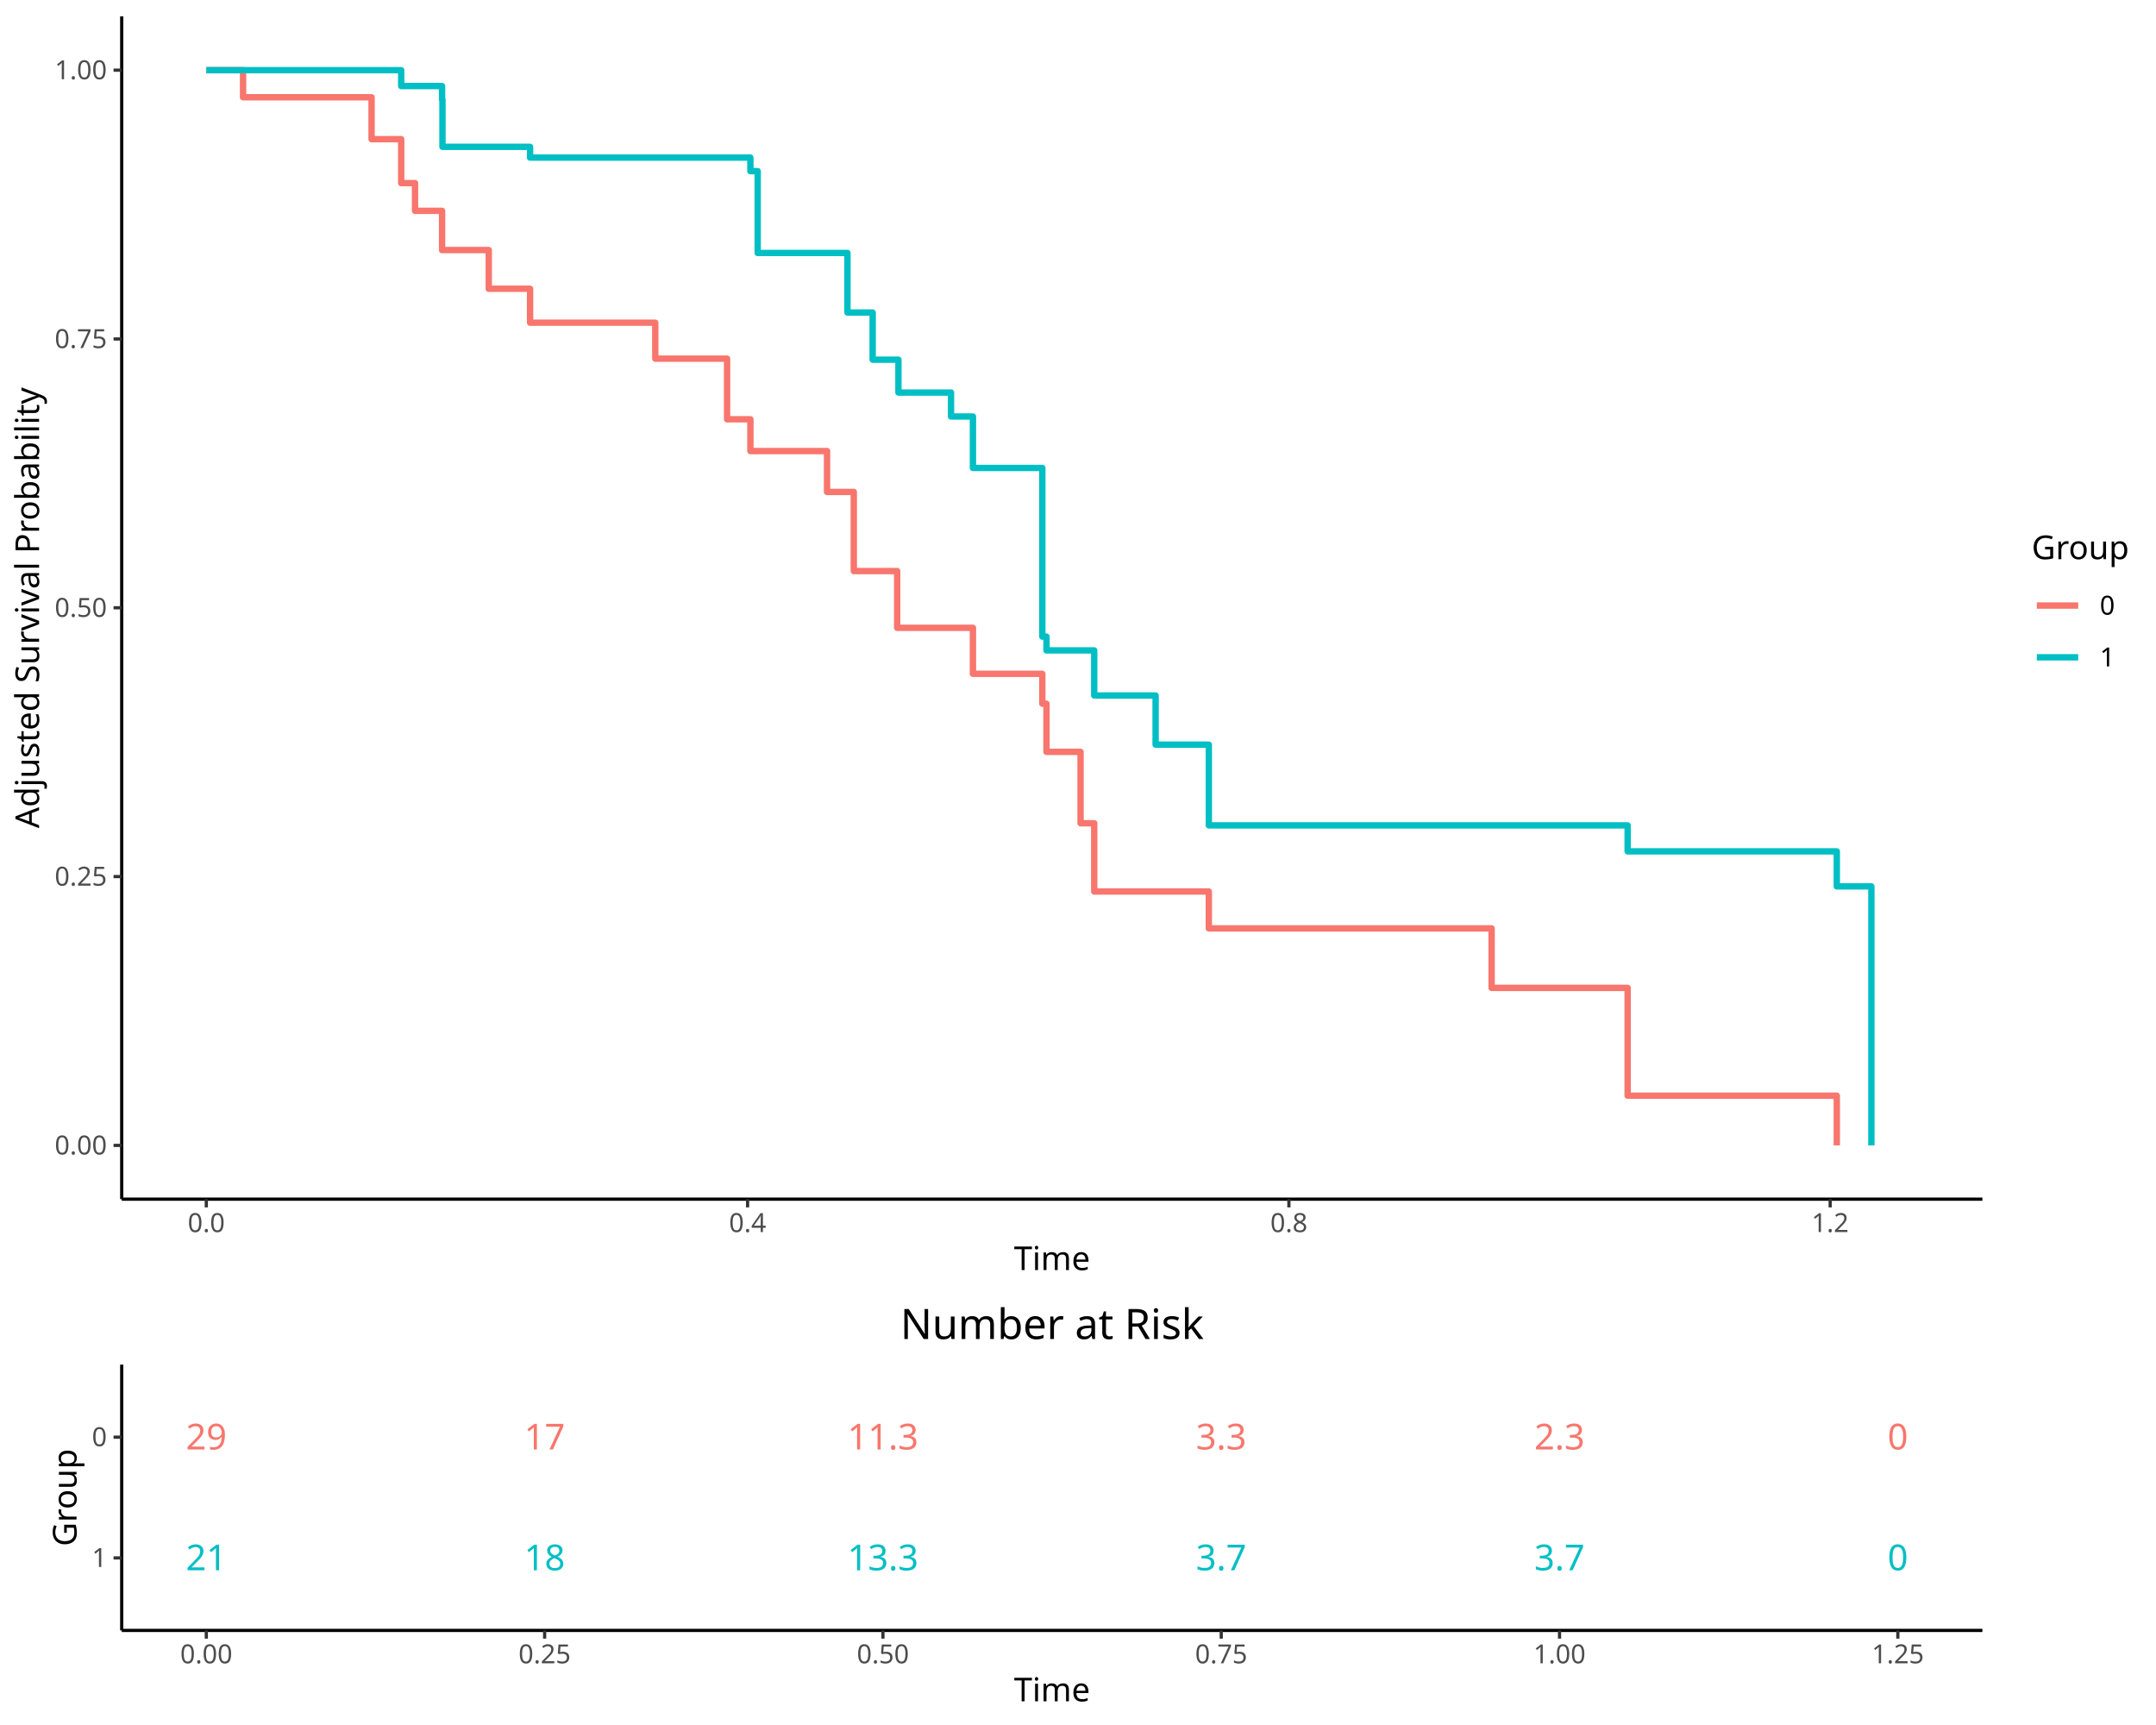
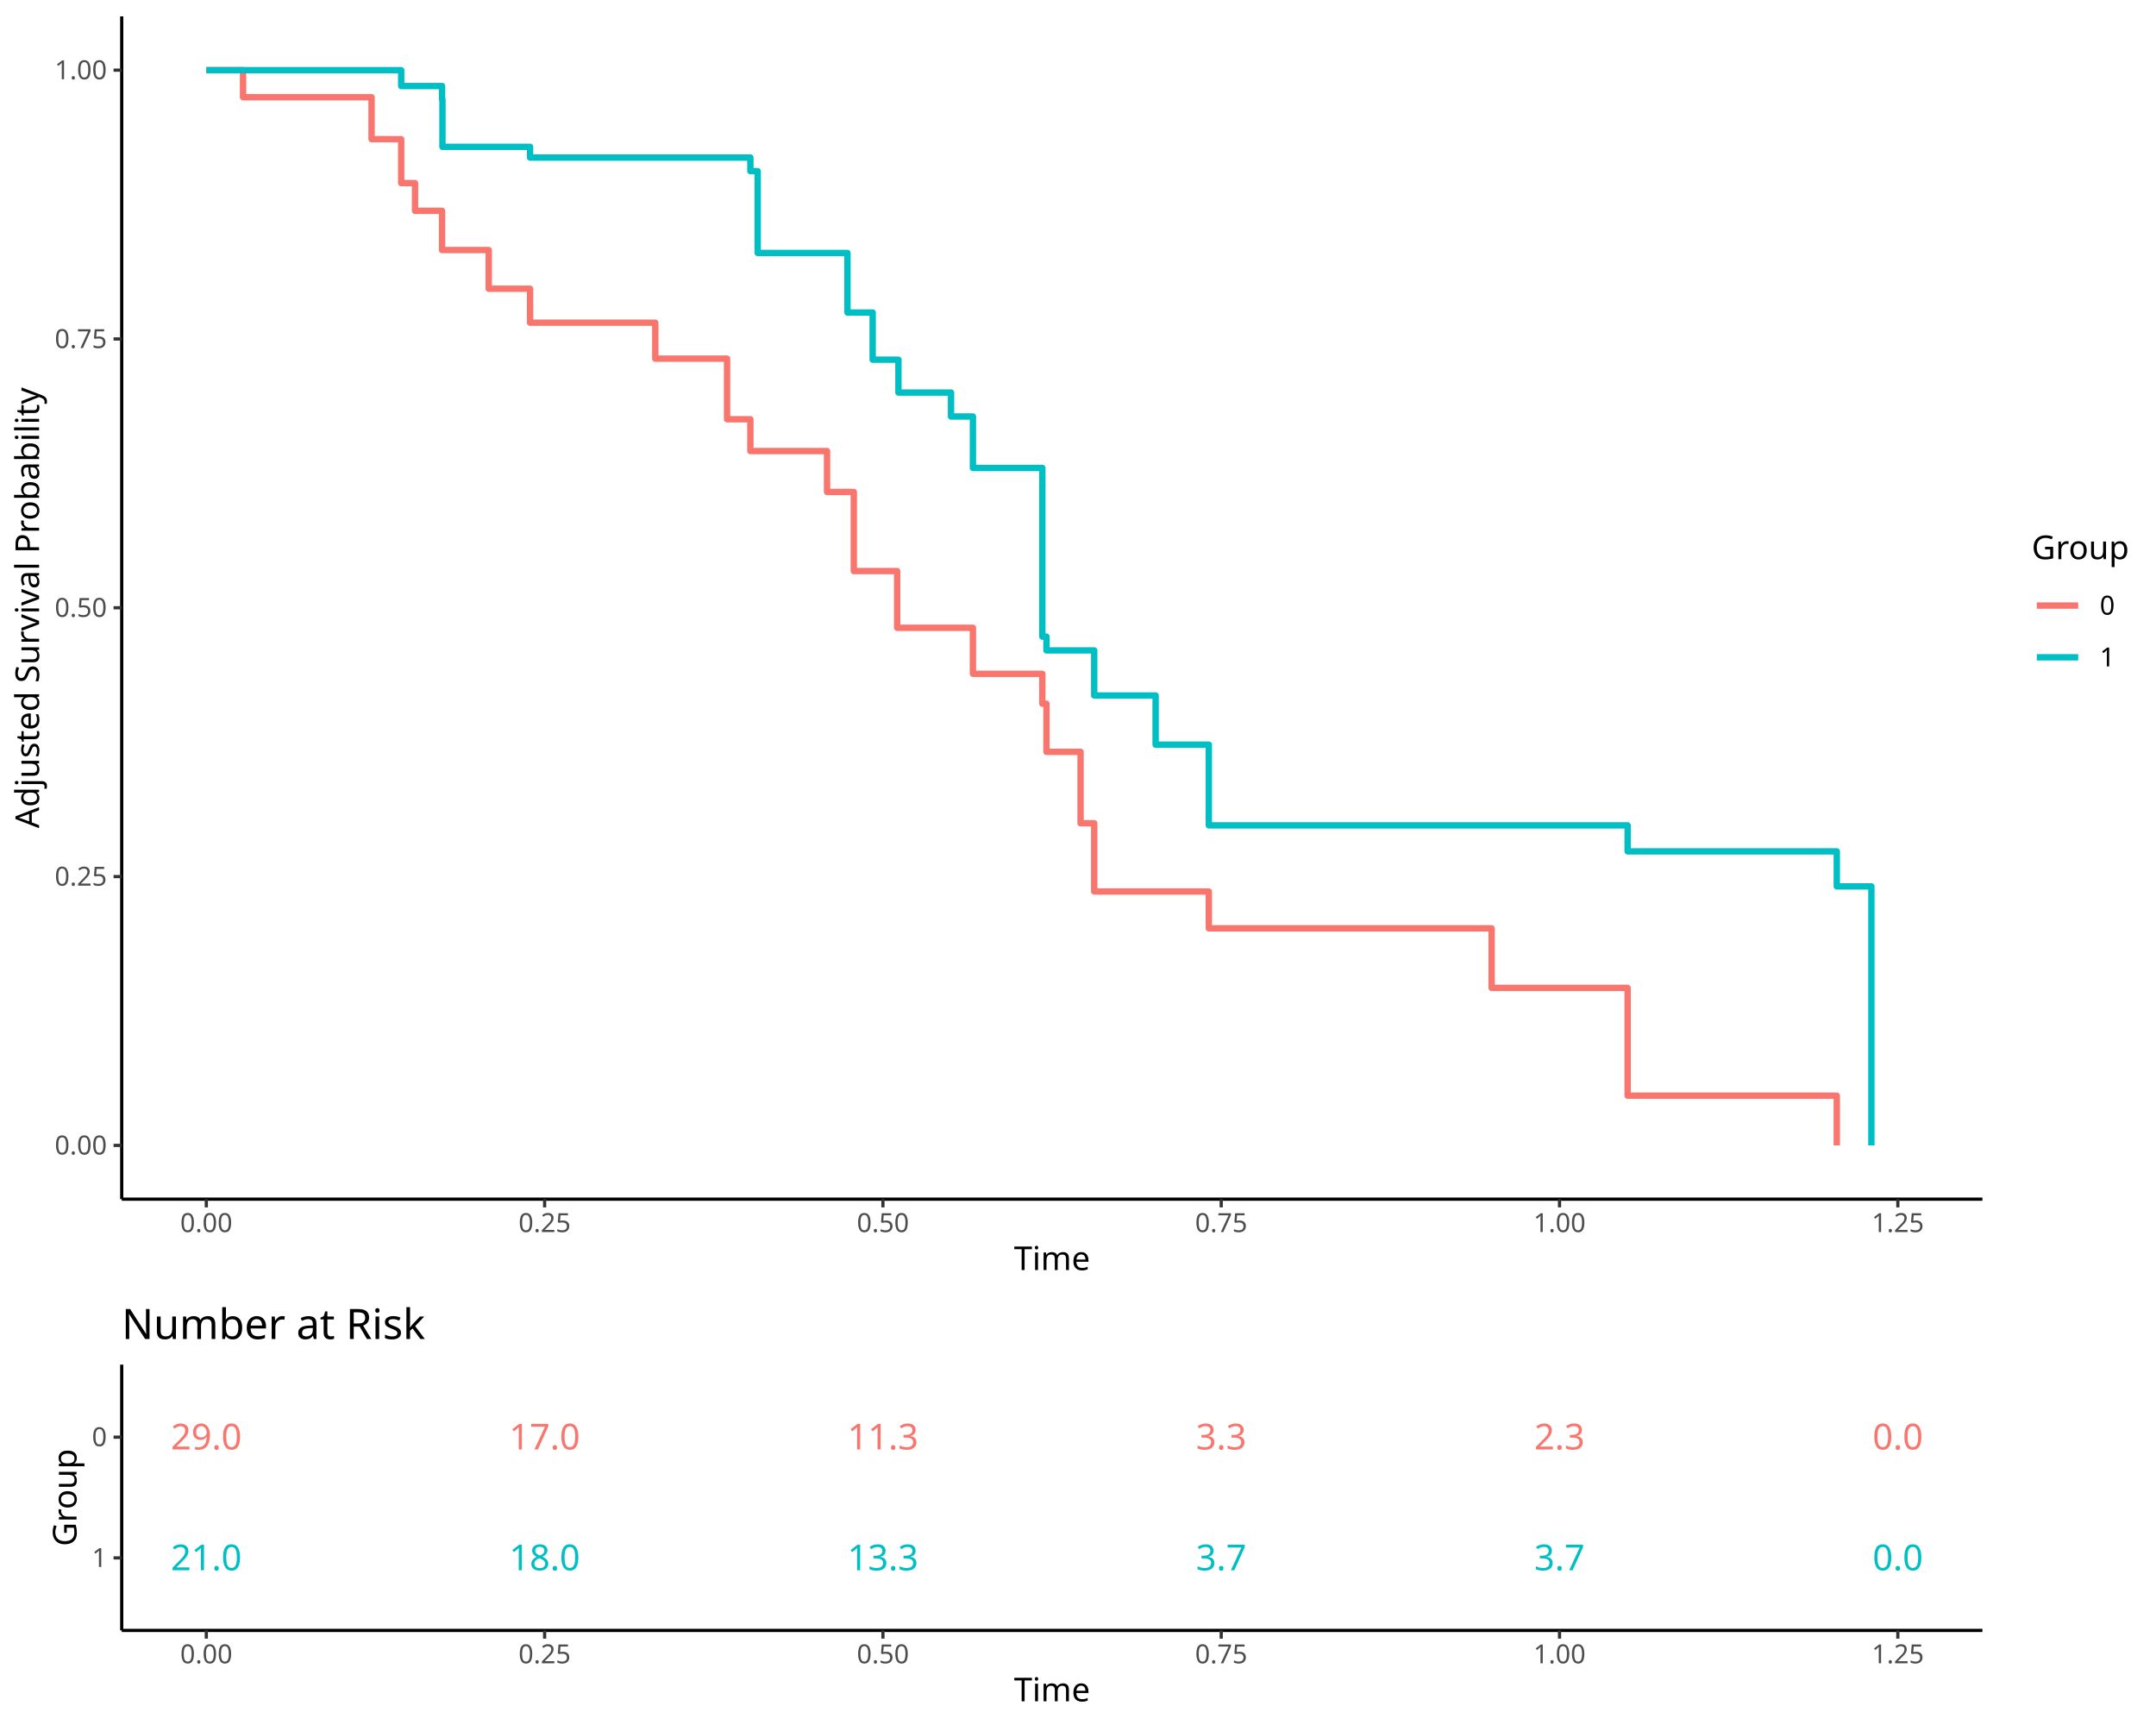
<svg xmlns="http://www.w3.org/2000/svg" class="svglite" data-engine-version="2.0" width="720.00pt" height="576.00pt" viewBox="0 0 720.00 576.00">
  <defs>
    <style type="text/css">
    .svglite line, .svglite polyline, .svglite polygon, .svglite path, .svglite rect, .svglite circle {
      fill: none;
      stroke: #000000;
      stroke-linecap: round;
      stroke-linejoin: round;
      stroke-miterlimit: 10.00;
    }
  </style>
  </defs>
  <rect width="100%" height="100%" style="stroke: none; fill: #FFFFFF;" />
  <defs>
    <clipPath id="cpMC4wMHw3MjAuMDB8MC4wMHw1NzYuMDA=">
      <rect x="0.00" y="0.00" width="720.00" height="576.00" />
    </clipPath>
  </defs>
  <g clip-path="url(#cpMC4wMHw3MjAuMDB8MC4wMHw1NzYuMDA=)">
</g>
  <defs>
    <clipPath id="cpMC4wMHw3MjAuMDB8MC4wMHw0MzIuMDA=">
      <rect x="0" y="0.00" width="720.00" height="432.00" />
    </clipPath>
  </defs>
  <g clip-path="url(#cpMC4wMHw3MjAuMDB8MC4wMHw0MzIuMDA=)">
    <rect x="0" y="0.00" width="720.00" height="432.00" style="stroke-width: 1.07; stroke: #FFFFFF; fill: #FFFFFF;" />
  </g>
  <g clip-path="url(#cpMC4wMHw3MjAuMDB8MC4wMHw1NzYuMDA=)">
</g>
  <defs>
    <clipPath id="cpNDAuNjV8NjYyLjAzfDUuNDh8NDAwLjQy">
      <rect x="40.65" y="5.48" width="621.38" height="394.94" />
    </clipPath>
  </defs>
  <g clip-path="url(#cpNDAuNjV8NjYyLjAzfDUuNDh8NDAwLjQy)">
    <rect x="40.65" y="5.48" width="621.38" height="394.94" style="stroke-width: 1.07; stroke: none; fill: #FFFFFF;" />
    <polyline points="68.90,23.43 81.17,23.43 81.17,32.47 124.09,32.47 124.09,46.48 133.98,46.48 133.98,61.14 138.60,61.14 138.60,70.40 147.63,70.40 147.63,83.50 147.76,83.50 147.76,83.50 163.22,83.50 163.22,96.42 177.02,96.42 177.02,107.75 218.83,107.75 218.83,119.76 242.81,119.76 242.81,140.00 250.59,140.00 250.59,150.61 253.03,150.61 253.03,150.61 276.19,150.61 276.19,164.27 283.01,164.27 283.01,164.27 285.13,164.27 285.13,190.69 291.43,190.69 291.43,190.69 299.61,190.69 299.61,209.63 300.03,209.63 300.03,209.63 317.60,209.63 317.60,209.63 324.91,209.63 324.91,224.99 348.09,224.99 348.09,234.98 349.47,234.98 349.47,251.05 360.86,251.05 360.86,274.89 365.42,274.89 365.42,297.69 385.92,297.69 385.92,297.69 403.69,297.69 403.69,309.99 498.13,309.99 498.13,329.87 543.55,329.87 543.55,365.87 613.40,365.87 613.40,382.47 " style="stroke-width: 2.13; stroke: #F8766D; stroke-linecap: butt;" />
    <polyline points="68.90,23.43 81.17,23.43 81.17,23.43 124.09,23.43 124.09,23.43 133.98,23.43 133.98,28.73 138.60,28.73 138.60,28.73 147.63,28.73 147.63,33.28 147.76,33.28 147.76,49.03 163.22,49.03 163.22,49.03 177.02,49.03 177.02,52.62 218.83,52.62 218.83,52.62 242.81,52.62 242.81,52.62 250.59,52.62 250.59,57.14 253.03,57.14 253.03,84.47 276.19,84.47 276.19,84.47 283.01,84.47 283.01,104.36 285.13,104.36 285.13,104.36 291.43,104.36 291.43,120.10 299.61,120.10 299.61,120.10 300.03,120.10 300.03,131.08 317.60,131.08 317.60,139.08 324.91,139.08 324.91,156.25 348.09,156.25 348.09,212.58 349.47,212.58 349.47,217.18 360.86,217.18 360.86,217.18 365.42,217.18 365.42,232.23 385.92,232.23 385.92,248.65 403.69,248.65 403.69,275.60 498.13,275.60 498.13,275.60 543.55,275.60 543.55,284.28 613.40,284.28 613.40,295.98 624.95,295.98 624.95,382.47 " style="stroke-width: 2.13; stroke: #00BFC4; stroke-linecap: butt;" />
  </g>
  <g clip-path="url(#cpMC4wMHw3MjAuMDB8MC4wMHw1NzYuMDA=)">
    <polyline points="40.65,400.42 40.65,5.48 " style="stroke-width: 1.07; stroke-linecap: butt;" />
    <text x="35.72" y="385.49" text-anchor="end" style="font-size: 8.80px; fill: #4D4D4D; font-family: sans;" textLength="17.13px" lengthAdjust="spacingAndGlyphs">0.00</text>
    <text x="35.72" y="295.73" text-anchor="end" style="font-size: 8.80px; fill: #4D4D4D; font-family: sans;" textLength="17.13px" lengthAdjust="spacingAndGlyphs">0.25</text>
    <text x="35.72" y="205.98" text-anchor="end" style="font-size: 8.80px; fill: #4D4D4D; font-family: sans;" textLength="17.13px" lengthAdjust="spacingAndGlyphs">0.50</text>
    <text x="35.72" y="116.22" text-anchor="end" style="font-size: 8.80px; fill: #4D4D4D; font-family: sans;" textLength="17.13px" lengthAdjust="spacingAndGlyphs">0.75</text>
    <text x="35.72" y="26.46" text-anchor="end" style="font-size: 8.80px; fill: #4D4D4D; font-family: sans;" textLength="17.13px" lengthAdjust="spacingAndGlyphs">1.00</text>
    <polyline points="37.92,382.47 40.65,382.47 " style="stroke-width: 1.07; stroke: #333333; stroke-linecap: butt;" />
    <polyline points="37.92,292.71 40.65,292.71 " style="stroke-width: 1.07; stroke: #333333; stroke-linecap: butt;" />
    <polyline points="37.92,202.95 40.65,202.95 " style="stroke-width: 1.07; stroke: #333333; stroke-linecap: butt;" />
    <polyline points="37.92,113.19 40.65,113.19 " style="stroke-width: 1.07; stroke: #333333; stroke-linecap: butt;" />
    <polyline points="37.92,23.43 40.65,23.43 " style="stroke-width: 1.07; stroke: #333333; stroke-linecap: butt;" />
    <polyline points="40.65,400.42 662.03,400.42 " style="stroke-width: 1.07; stroke-linecap: butt;" />
    <polyline points="68.90,403.16 68.90,400.42 " style="stroke-width: 1.07; stroke: #333333; stroke-linecap: butt;" />
-     <polyline points="249.66,403.16 249.66,400.42 " style="stroke-width: 1.07; stroke: #333333; stroke-linecap: butt;" />
-     <polyline points="430.43,403.16 430.43,400.42 " style="stroke-width: 1.07; stroke: #333333; stroke-linecap: butt;" />
-     <polyline points="611.19,403.16 611.19,400.42 " style="stroke-width: 1.07; stroke: #333333; stroke-linecap: butt;" />
-     <text x="68.90" y="411.40" text-anchor="middle" style="font-size: 8.80px; fill: #4D4D4D; font-family: sans;" textLength="12.23px" lengthAdjust="spacingAndGlyphs">0.0</text>
-     <text x="249.66" y="411.40" text-anchor="middle" style="font-size: 8.80px; fill: #4D4D4D; font-family: sans;" textLength="12.23px" lengthAdjust="spacingAndGlyphs">0.4</text>
-     <text x="430.43" y="411.40" text-anchor="middle" style="font-size: 8.80px; fill: #4D4D4D; font-family: sans;" textLength="12.23px" lengthAdjust="spacingAndGlyphs">0.8</text>
-     <text x="611.19" y="411.40" text-anchor="middle" style="font-size: 8.80px; fill: #4D4D4D; font-family: sans;" textLength="12.23px" lengthAdjust="spacingAndGlyphs">1.2</text>
+     <polyline points="181.88,403.16 181.88,400.42 " style="stroke-width: 1.07; stroke: #333333; stroke-linecap: butt;" />
+     <polyline points="294.86,403.16 294.86,400.42 " style="stroke-width: 1.07; stroke: #333333; stroke-linecap: butt;" />
+     <polyline points="407.83,403.16 407.83,400.42 " style="stroke-width: 1.07; stroke: #333333; stroke-linecap: butt;" />
+     <polyline points="520.81,403.16 520.81,400.42 " style="stroke-width: 1.07; stroke: #333333; stroke-linecap: butt;" />
+     <polyline points="633.79,403.16 633.79,400.42 " style="stroke-width: 1.07; stroke: #333333; stroke-linecap: butt;" />
+     <text x="68.90" y="411.40" text-anchor="middle" style="font-size: 8.80px; fill: #4D4D4D; font-family: sans;" textLength="17.13px" lengthAdjust="spacingAndGlyphs">0.00</text>
+     <text x="181.88" y="411.40" text-anchor="middle" style="font-size: 8.80px; fill: #4D4D4D; font-family: sans;" textLength="17.13px" lengthAdjust="spacingAndGlyphs">0.25</text>
+     <text x="294.86" y="411.40" text-anchor="middle" style="font-size: 8.80px; fill: #4D4D4D; font-family: sans;" textLength="17.13px" lengthAdjust="spacingAndGlyphs">0.50</text>
+     <text x="407.83" y="411.40" text-anchor="middle" style="font-size: 8.80px; fill: #4D4D4D; font-family: sans;" textLength="17.13px" lengthAdjust="spacingAndGlyphs">0.75</text>
+     <text x="520.81" y="411.40" text-anchor="middle" style="font-size: 8.80px; fill: #4D4D4D; font-family: sans;" textLength="17.13px" lengthAdjust="spacingAndGlyphs">1.00</text>
+     <text x="633.79" y="411.40" text-anchor="middle" style="font-size: 8.80px; fill: #4D4D4D; font-family: sans;" textLength="17.13px" lengthAdjust="spacingAndGlyphs">1.25</text>
    <text x="351.34" y="424.10" text-anchor="middle" style="font-size: 11.00px; font-family: sans;" textLength="24.45px" lengthAdjust="spacingAndGlyphs">Time</text>
    <text transform="translate(13.05,202.95) rotate(-90)" text-anchor="middle" style="font-size: 11.00px; font-family: sans;" textLength="139.42px" lengthAdjust="spacingAndGlyphs">Adjusted Survival Probability</text>
    <rect x="672.99" y="172.29" width="41.53" height="61.32" style="stroke-width: 1.07; stroke: none; fill: #FFFFFF;" />
    <text x="678.47" y="186.71" style="font-size: 11.00px; font-family: sans;" textLength="30.58px" lengthAdjust="spacingAndGlyphs">Group</text>
    <rect x="678.47" y="193.57" width="17.28" height="17.28" style="stroke-width: 1.07; stroke: none; fill: #FFFFFF;" />
    <line x1="680.20" y1="202.21" x2="694.02" y2="202.21" style="stroke-width: 2.13; stroke: #F8766D; stroke-linecap: butt;" />
    <rect x="678.47" y="210.85" width="17.28" height="17.28" style="stroke-width: 1.07; stroke: none; fill: #FFFFFF;" />
    <line x1="680.20" y1="219.49" x2="694.02" y2="219.49" style="stroke-width: 2.13; stroke: #00BFC4; stroke-linecap: butt;" />
    <text x="701.23" y="205.24" style="font-size: 8.80px; font-family: sans;" textLength="4.89px" lengthAdjust="spacingAndGlyphs">0</text>
    <text x="701.23" y="222.52" style="font-size: 8.80px; font-family: sans;" textLength="4.89px" lengthAdjust="spacingAndGlyphs">1</text>
  </g>
  <defs>
    <clipPath id="cpMC4wMHw3MjAuMDB8NDMyLjAwfDU3Ni4wMA==">
      <rect x="0.00" y="432.00" width="720.00" height="144.00" />
    </clipPath>
  </defs>
  <g clip-path="url(#cpMC4wMHw3MjAuMDB8NDMyLjAwfDU3Ni4wMA==)">
    <rect x="0.00" y="432.00" width="720.00" height="144.00" style="stroke-width: 1.07; stroke: #FFFFFF; fill: #FFFFFF;" />
  </g>
  <g clip-path="url(#cpMC4wMHw3MjAuMDB8MC4wMHw1NzYuMDA=)">
</g>
  <defs>
    <clipPath id="cpNDAuNjV8NjYyLjAzfDQ1NS42N3w1NDQuNDI=">
      <rect x="40.65" y="455.67" width="621.38" height="88.74" />
    </clipPath>
  </defs>
  <g clip-path="url(#cpNDAuNjV8NjYyLjAzfDQ1NS42N3w1NDQuNDI=)">
    <rect x="40.65" y="455.67" width="621.38" height="88.74" style="stroke-width: 1.07; stroke: none; fill: #FFFFFF;" />
-     <text x="68.90" y="483.99" text-anchor="middle" style="font-size: 11.95px; fill: #F8766D; font-family: sans;" textLength="13.29px" lengthAdjust="spacingAndGlyphs">29</text>
-     <text x="181.88" y="483.99" text-anchor="middle" style="font-size: 11.95px; fill: #F8766D; font-family: sans;" textLength="13.29px" lengthAdjust="spacingAndGlyphs">17</text>
+     <text x="68.90" y="483.99" text-anchor="middle" style="font-size: 11.95px; fill: #F8766D; font-family: sans;" textLength="23.26px" lengthAdjust="spacingAndGlyphs">29.0</text>
+     <text x="181.88" y="483.99" text-anchor="middle" style="font-size: 11.95px; fill: #F8766D; font-family: sans;" textLength="23.26px" lengthAdjust="spacingAndGlyphs">17.0</text>
    <text x="294.86" y="483.99" text-anchor="middle" style="font-size: 11.95px; fill: #F8766D; font-family: sans;" textLength="23.26px" lengthAdjust="spacingAndGlyphs">11.3</text>
    <text x="407.83" y="483.99" text-anchor="middle" style="font-size: 11.95px; fill: #F8766D; font-family: sans;" textLength="16.61px" lengthAdjust="spacingAndGlyphs">3.3</text>
    <text x="520.81" y="483.99" text-anchor="middle" style="font-size: 11.95px; fill: #F8766D; font-family: sans;" textLength="16.61px" lengthAdjust="spacingAndGlyphs">2.3</text>
-     <text x="633.79" y="483.99" text-anchor="middle" style="font-size: 11.95px; fill: #F8766D; font-family: sans;" textLength="6.65px" lengthAdjust="spacingAndGlyphs">0</text>
-     <text x="68.90" y="524.33" text-anchor="middle" style="font-size: 11.95px; fill: #00BFC4; font-family: sans;" textLength="13.29px" lengthAdjust="spacingAndGlyphs">21</text>
-     <text x="181.88" y="524.33" text-anchor="middle" style="font-size: 11.95px; fill: #00BFC4; font-family: sans;" textLength="13.29px" lengthAdjust="spacingAndGlyphs">18</text>
+     <text x="633.79" y="483.99" text-anchor="middle" style="font-size: 11.95px; fill: #F8766D; font-family: sans;" textLength="16.61px" lengthAdjust="spacingAndGlyphs">0.0</text>
+     <text x="68.90" y="524.33" text-anchor="middle" style="font-size: 11.95px; fill: #00BFC4; font-family: sans;" textLength="23.26px" lengthAdjust="spacingAndGlyphs">21.0</text>
+     <text x="181.88" y="524.33" text-anchor="middle" style="font-size: 11.95px; fill: #00BFC4; font-family: sans;" textLength="23.26px" lengthAdjust="spacingAndGlyphs">18.0</text>
    <text x="294.86" y="524.33" text-anchor="middle" style="font-size: 11.95px; fill: #00BFC4; font-family: sans;" textLength="23.26px" lengthAdjust="spacingAndGlyphs">13.3</text>
    <text x="407.83" y="524.33" text-anchor="middle" style="font-size: 11.95px; fill: #00BFC4; font-family: sans;" textLength="16.61px" lengthAdjust="spacingAndGlyphs">3.7</text>
    <text x="520.81" y="524.33" text-anchor="middle" style="font-size: 11.95px; fill: #00BFC4; font-family: sans;" textLength="16.61px" lengthAdjust="spacingAndGlyphs">3.7</text>
-     <text x="633.79" y="524.33" text-anchor="middle" style="font-size: 11.95px; fill: #00BFC4; font-family: sans;" textLength="6.65px" lengthAdjust="spacingAndGlyphs">0</text>
+     <text x="633.79" y="524.33" text-anchor="middle" style="font-size: 11.95px; fill: #00BFC4; font-family: sans;" textLength="16.61px" lengthAdjust="spacingAndGlyphs">0.0</text>
  </g>
  <g clip-path="url(#cpMC4wMHw3MjAuMDB8MC4wMHw1NzYuMDA=)">
    <polyline points="40.65,544.42 40.65,455.67 " style="stroke-width: 1.07; stroke-linecap: butt;" />
    <text x="35.72" y="523.24" text-anchor="end" style="font-size: 8.80px; fill: #4D4D4D; font-family: sans;" textLength="4.89px" lengthAdjust="spacingAndGlyphs">1</text>
    <text x="35.72" y="482.90" text-anchor="end" style="font-size: 8.80px; fill: #4D4D4D; font-family: sans;" textLength="4.89px" lengthAdjust="spacingAndGlyphs">0</text>
    <polyline points="37.92,520.21 40.65,520.21 " style="stroke-width: 1.07; stroke: #333333; stroke-linecap: butt;" />
    <polyline points="37.92,479.88 40.65,479.88 " style="stroke-width: 1.07; stroke: #333333; stroke-linecap: butt;" />
    <polyline points="40.65,544.42 662.03,544.42 " style="stroke-width: 1.07; stroke-linecap: butt;" />
    <polyline points="68.90,547.16 68.90,544.42 " style="stroke-width: 1.07; stroke: #333333; stroke-linecap: butt;" />
    <polyline points="181.88,547.16 181.88,544.42 " style="stroke-width: 1.07; stroke: #333333; stroke-linecap: butt;" />
    <polyline points="294.86,547.16 294.86,544.42 " style="stroke-width: 1.07; stroke: #333333; stroke-linecap: butt;" />
    <polyline points="407.83,547.16 407.83,544.42 " style="stroke-width: 1.07; stroke: #333333; stroke-linecap: butt;" />
    <polyline points="520.81,547.16 520.81,544.42 " style="stroke-width: 1.07; stroke: #333333; stroke-linecap: butt;" />
    <polyline points="633.79,547.16 633.79,544.42 " style="stroke-width: 1.07; stroke: #333333; stroke-linecap: butt;" />
    <text x="68.90" y="555.40" text-anchor="middle" style="font-size: 8.80px; fill: #4D4D4D; font-family: sans;" textLength="17.13px" lengthAdjust="spacingAndGlyphs">0.00</text>
    <text x="181.88" y="555.40" text-anchor="middle" style="font-size: 8.80px; fill: #4D4D4D; font-family: sans;" textLength="17.13px" lengthAdjust="spacingAndGlyphs">0.25</text>
    <text x="294.86" y="555.40" text-anchor="middle" style="font-size: 8.80px; fill: #4D4D4D; font-family: sans;" textLength="17.13px" lengthAdjust="spacingAndGlyphs">0.50</text>
    <text x="407.83" y="555.40" text-anchor="middle" style="font-size: 8.80px; fill: #4D4D4D; font-family: sans;" textLength="17.13px" lengthAdjust="spacingAndGlyphs">0.75</text>
    <text x="520.81" y="555.40" text-anchor="middle" style="font-size: 8.80px; fill: #4D4D4D; font-family: sans;" textLength="17.13px" lengthAdjust="spacingAndGlyphs">1.00</text>
    <text x="633.79" y="555.40" text-anchor="middle" style="font-size: 8.80px; fill: #4D4D4D; font-family: sans;" textLength="17.13px" lengthAdjust="spacingAndGlyphs">1.25</text>
    <text x="351.34" y="568.10" text-anchor="middle" style="font-size: 11.00px; font-family: sans;" textLength="24.45px" lengthAdjust="spacingAndGlyphs">Time</text>
    <text transform="translate(25.56,500.05) rotate(-90)" text-anchor="middle" style="font-size: 11.00px; font-family: sans;" textLength="30.58px" lengthAdjust="spacingAndGlyphs">Group</text>
-     <text x="351.34" y="447.11" text-anchor="middle" style="font-size: 14.00px; font-family: sans;" textLength="96.49px" lengthAdjust="spacingAndGlyphs">Number at Risk</text>
+     <text x="40.65" y="447.11" style="font-size: 14.00px; font-family: sans;" textLength="96.49px" lengthAdjust="spacingAndGlyphs">Number at Risk</text>
  </g>
</svg>
